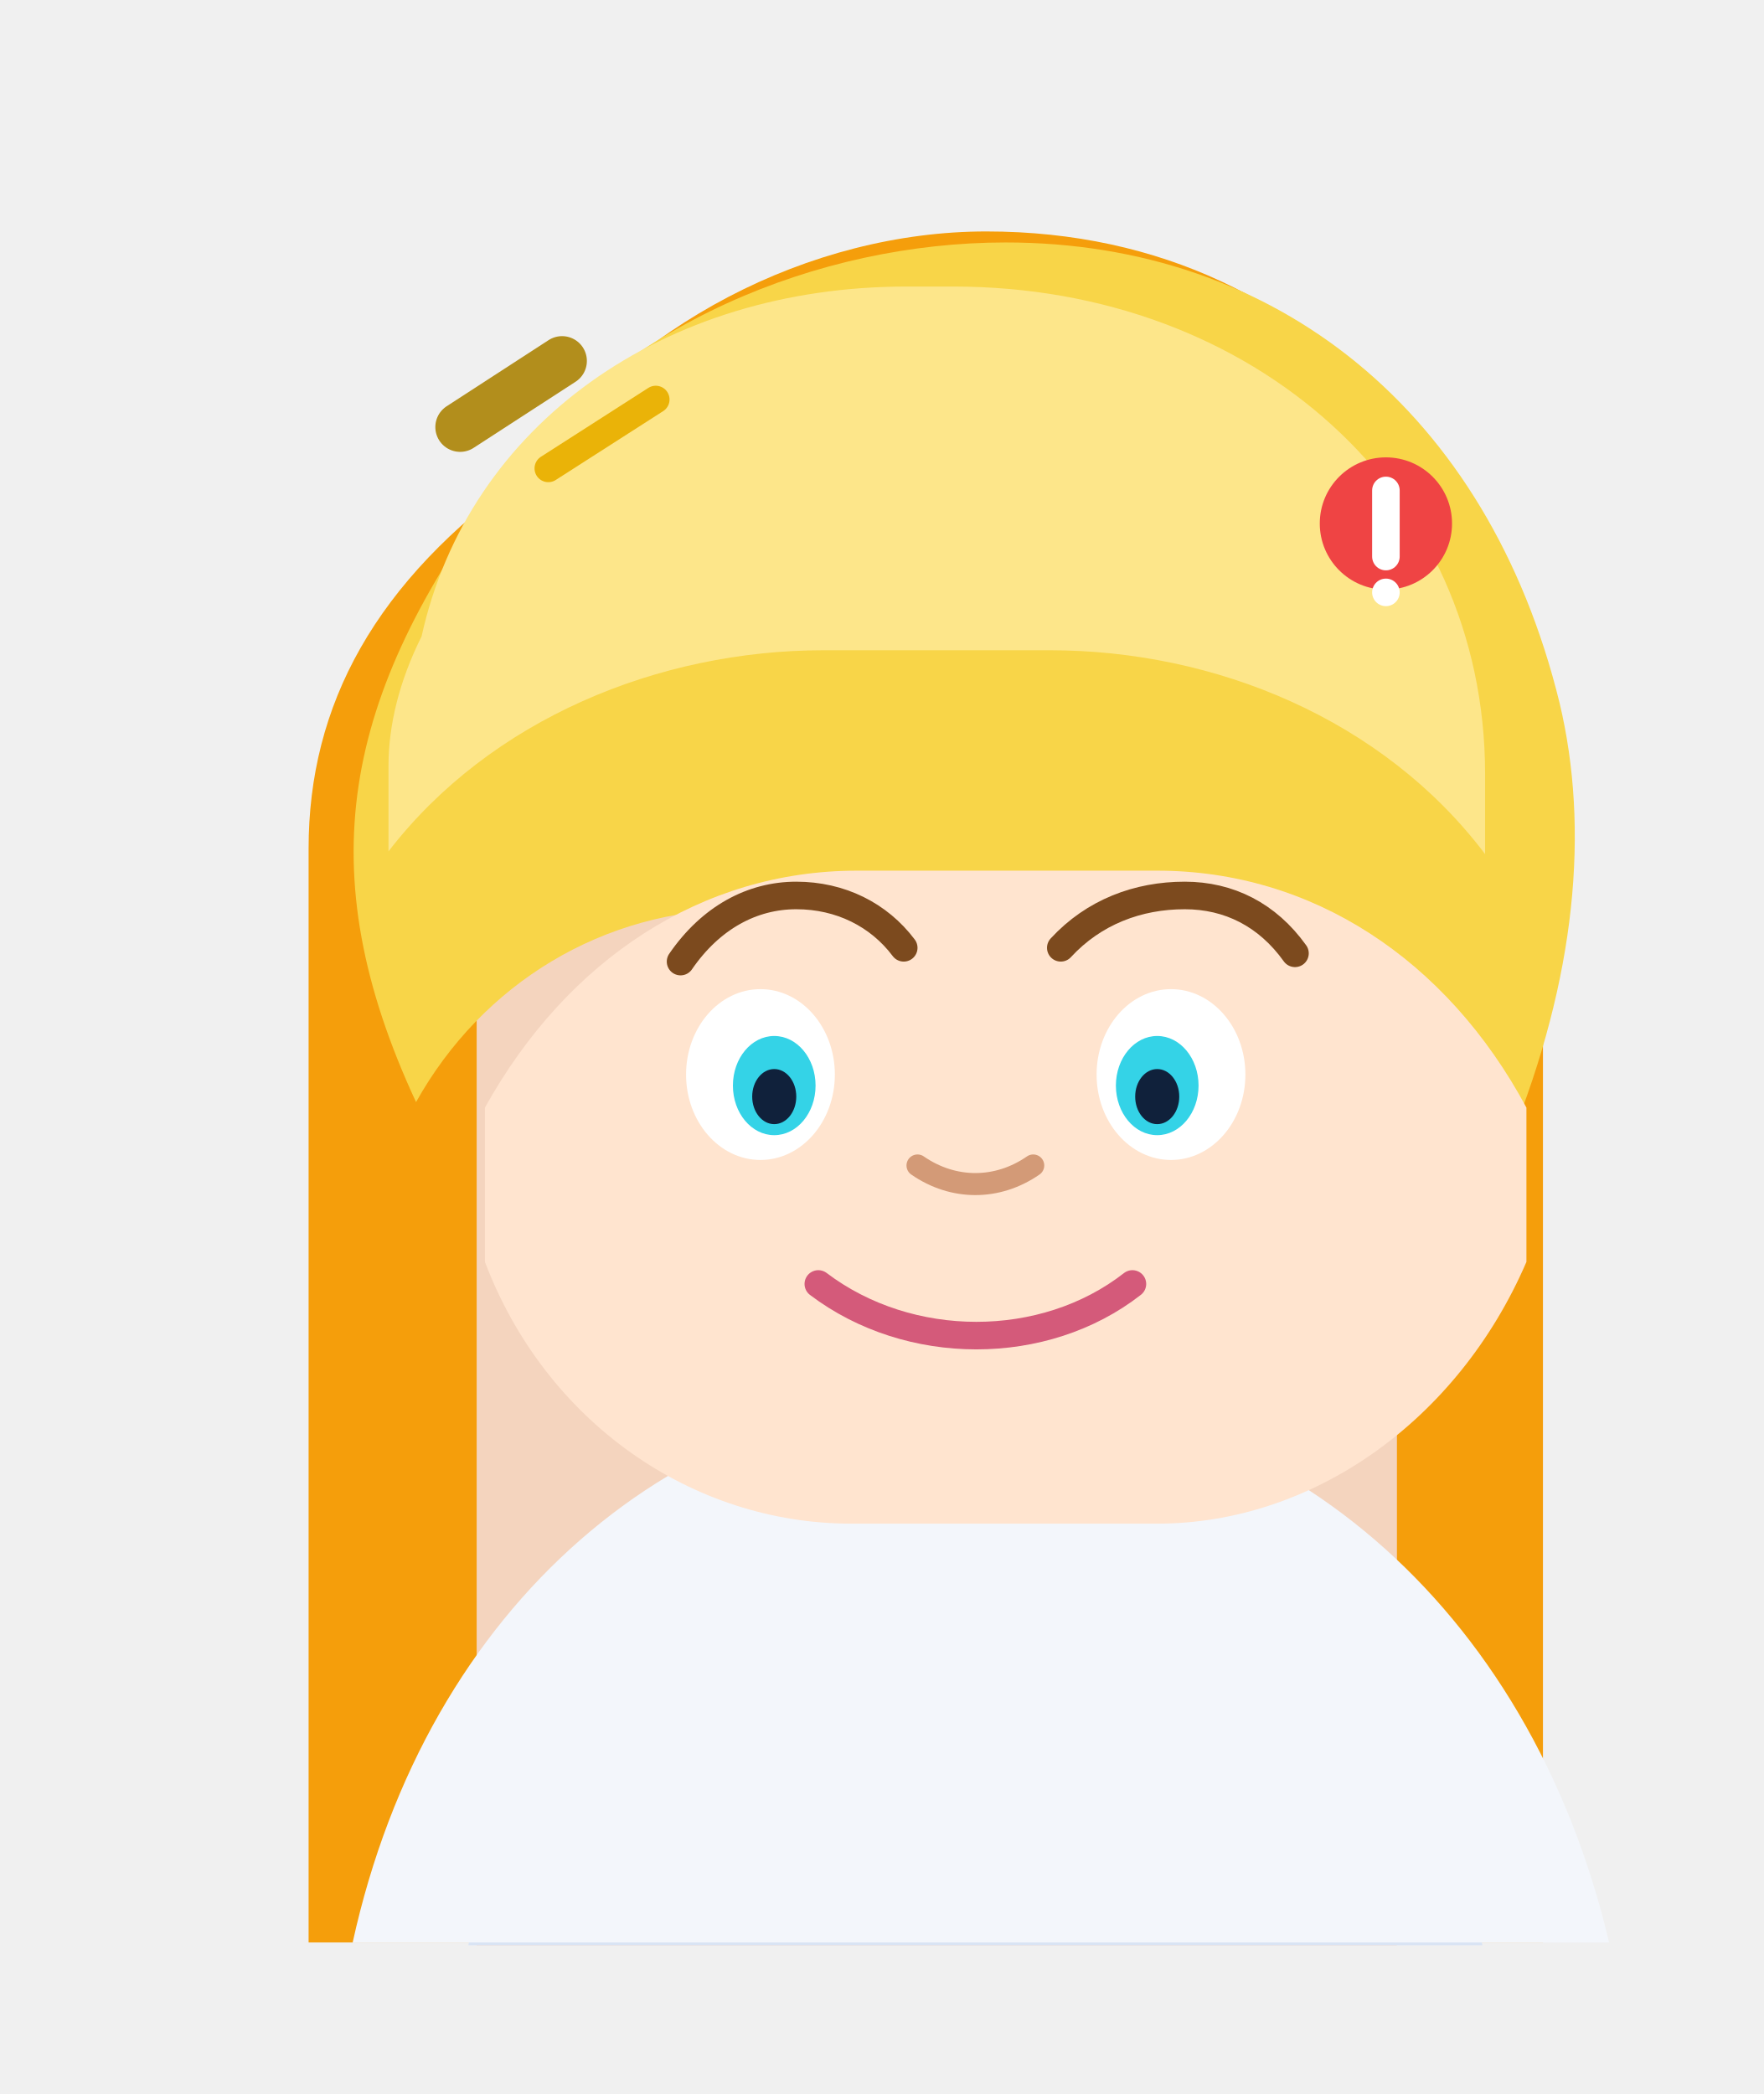
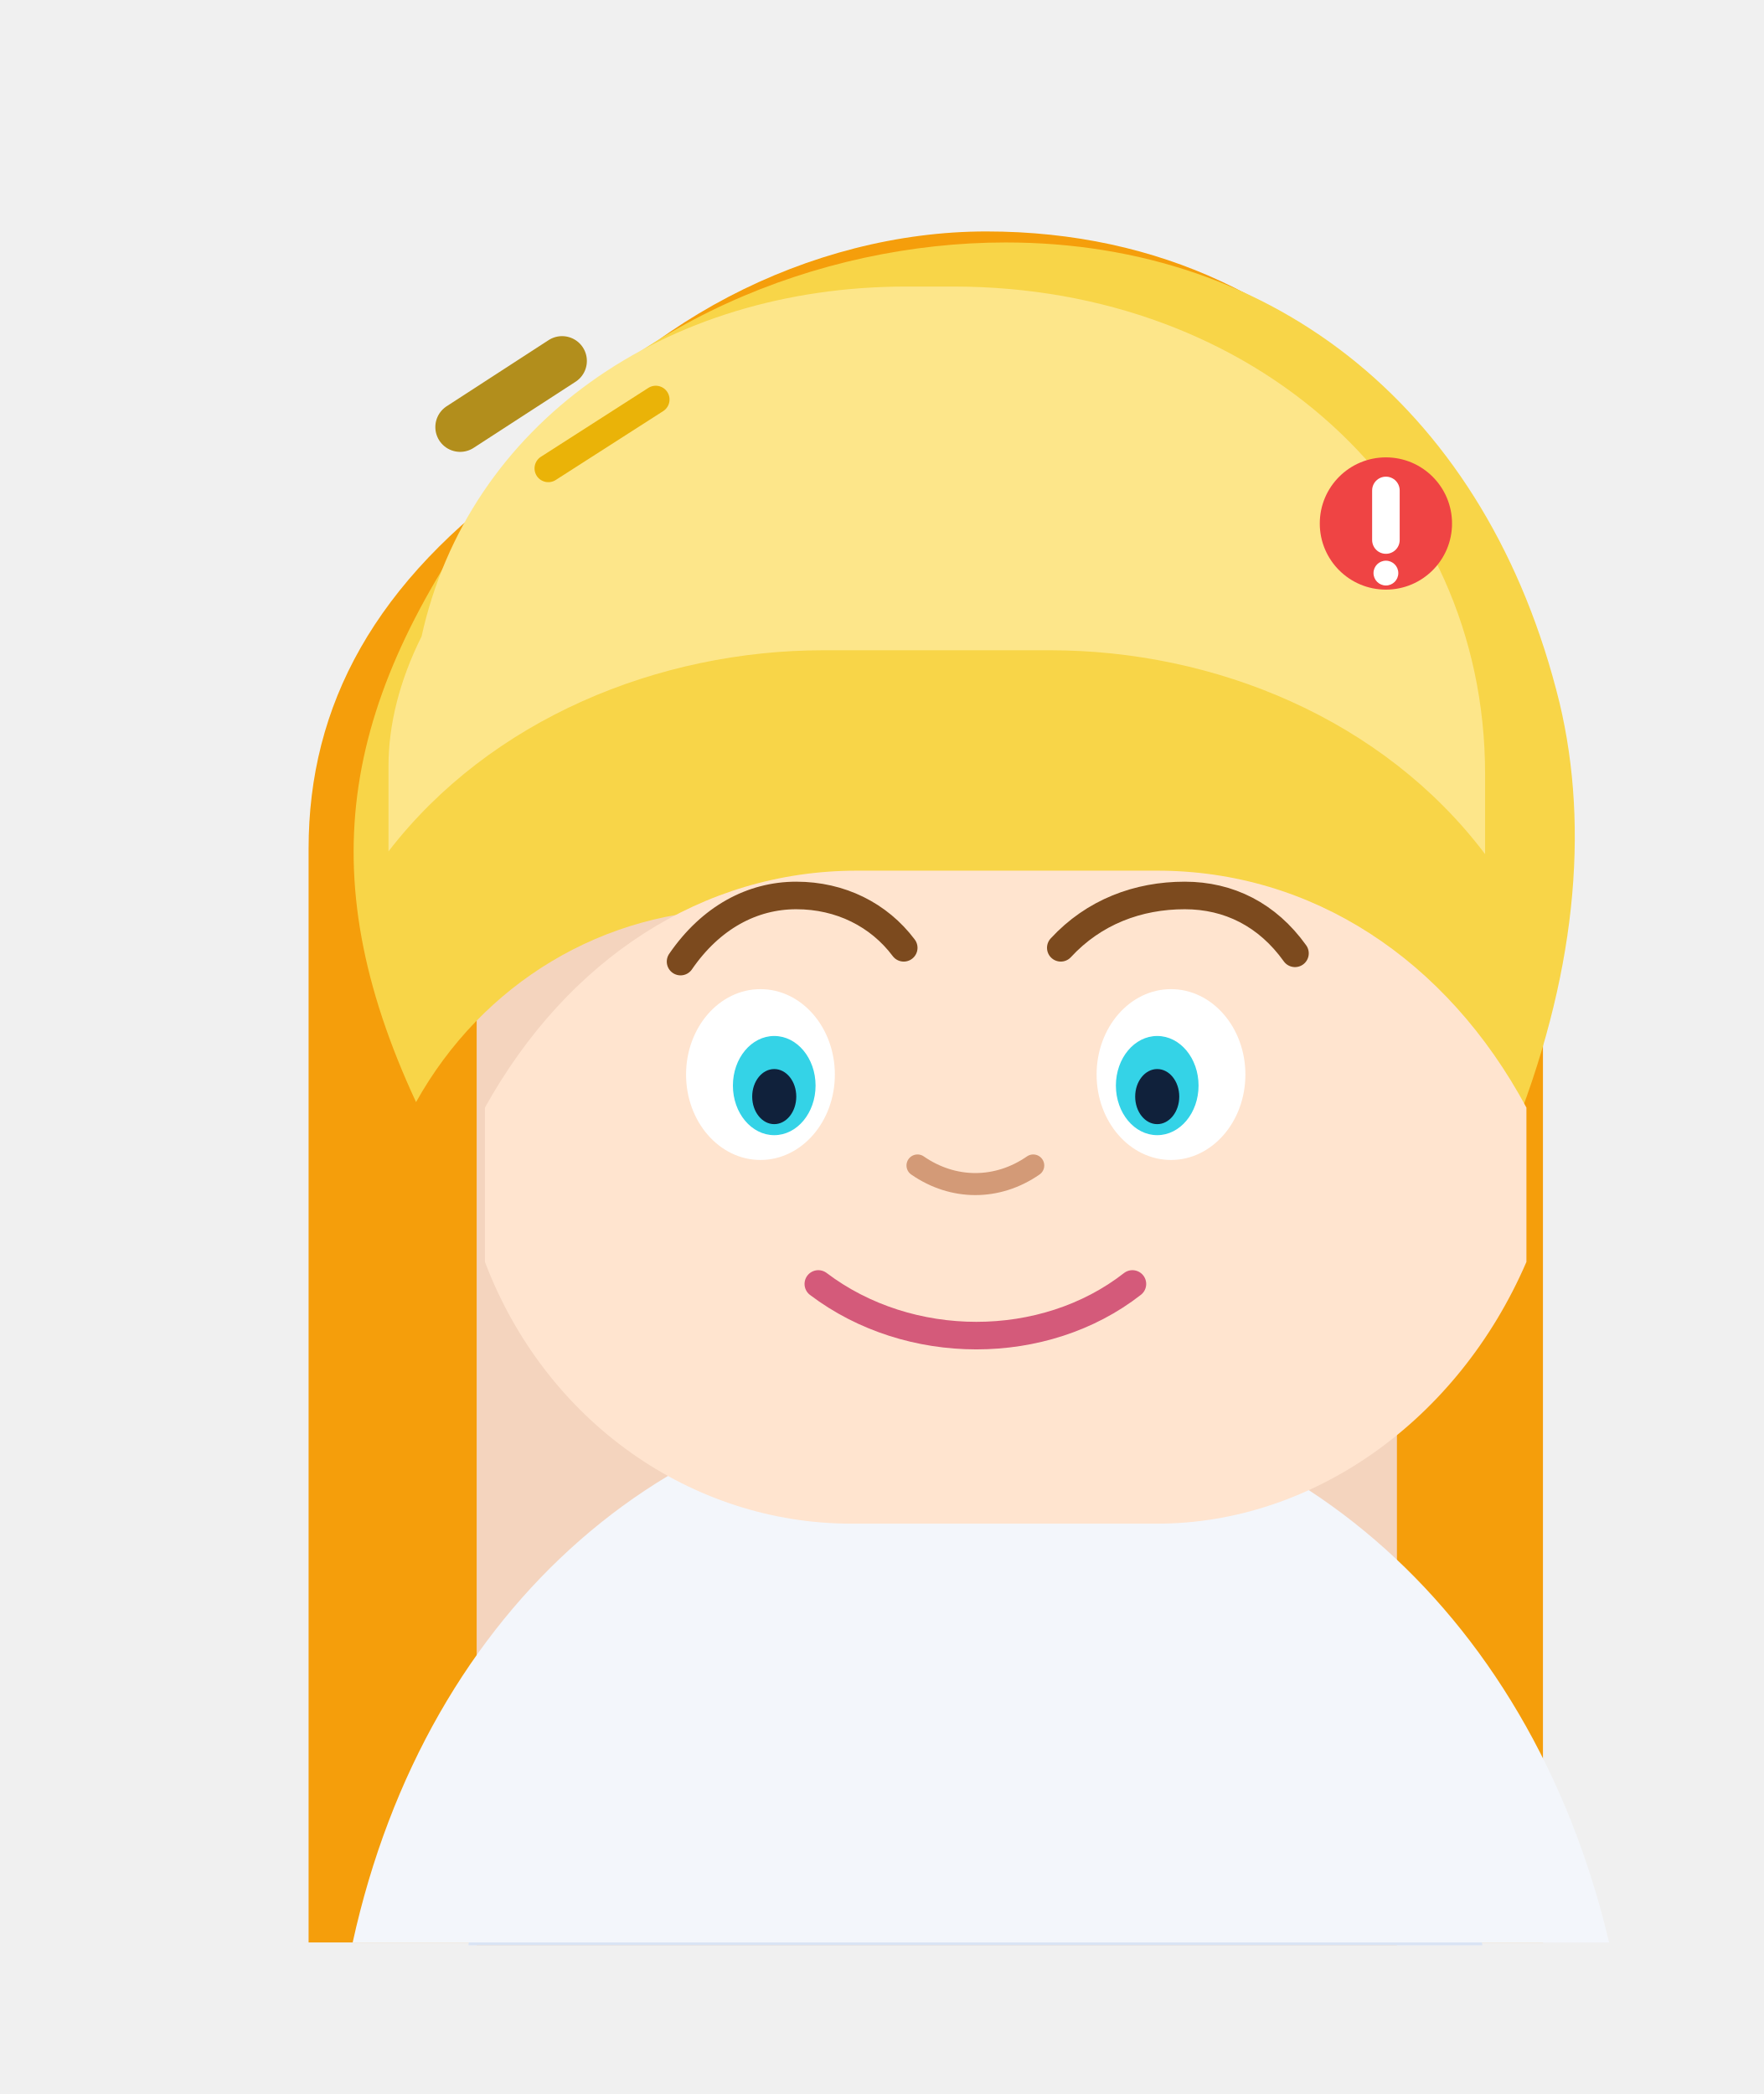
<svg xmlns="http://www.w3.org/2000/svg" width="640" height="760" viewBox="0 0 640 760" fill="none">
  <path d="M191 172C228 118 294 84 358 84C485 84 560 188 560 305V705H112V308C112 256 136 211 191 172Z" fill="#F59E0B" />
  <path d="M202 218C238 172 292 144 350 144C431 144 507 205 507 311V706H173V307C173 276 182 245 202 218Z" fill="#F4D4BE" />
  <path d="M170 706C188 575 266 492 353 492C439 492 519 575 538 706H170Z" fill="#D9E4F4" />
  <path d="M128 705C155 582 246 505 354 505C463 505 555 582 584 705H128Z" fill="#F3F6FB" />
  <path d="M182 175C224 118 297 88 365 88C463 88 540 149 566 255C577 301 572 355 548 414C527 364 474 330 418 330H269C219 330 175 357 151 400C112 316 124 253 182 175Z" fill="#F8D548" />
  <path d="M176 402C206 348 255 316 311 316H420C476 316 525 348 554 402V458C529 516 476 553 420 553H309C251 553 198 516 176 458V402Z" fill="#FFE4CF" />
  <ellipse cx="276" cy="390" rx="27" ry="31" fill="white" />
  <ellipse cx="425" cy="390" rx="27" ry="31" fill="white" />
  <ellipse cx="281" cy="394" rx="15" ry="18" fill="#34D3E7" />
  <ellipse cx="420" cy="394" rx="15" ry="18" fill="#34D3E7" />
  <ellipse cx="281" cy="398" rx="8" ry="10" fill="#10213B" />
  <ellipse cx="420" cy="398" rx="8" ry="10" fill="#10213B" />
  <path d="M247 349C258 333 273 325 289 325C305 325 319 332 328 344" stroke="#7C4A1E" stroke-width="10" stroke-linecap="round" />
  <path d="M385 344C397 331 413 325 430 325C446 325 460 332 470 346" stroke="#7C4A1E" stroke-width="10" stroke-linecap="round" />
  <path d="M333 423C346 432 362 432 375 423" stroke="#D39A77" stroke-width="8" stroke-linecap="round" />
  <path d="M297 466C330 491 379 491 411 466" stroke="#D45A7A" stroke-width="10" stroke-linecap="round" />
  <path d="M153 231C170 154 241 104 329 104H346C455 104 539 179 539 281V310C502 261 441 236 381 236H299C239 236 178 261 141 309V278C141 263 145 247 153 231Z" fill="#FDE68A" />
  <path d="M167 155L204 131" stroke="#B28E1C" stroke-width="18" stroke-linecap="round" />
  <path d="M199 170L238 145" stroke="#EAB308" stroke-width="10" stroke-linecap="round" />
  <circle cx="503" cy="190" r="24" fill="#EF4444" />
-   <path d="M503 178V202" stroke="white" stroke-width="10" stroke-linecap="round" />
-   <circle cx="503" cy="215" r="5" fill="white" />
+   <path d="M503 178V196" stroke="white" stroke-width="10" stroke-linecap="round" />
+   <circle cx="503" cy="208" r="4.5" fill="white" />
</svg>
